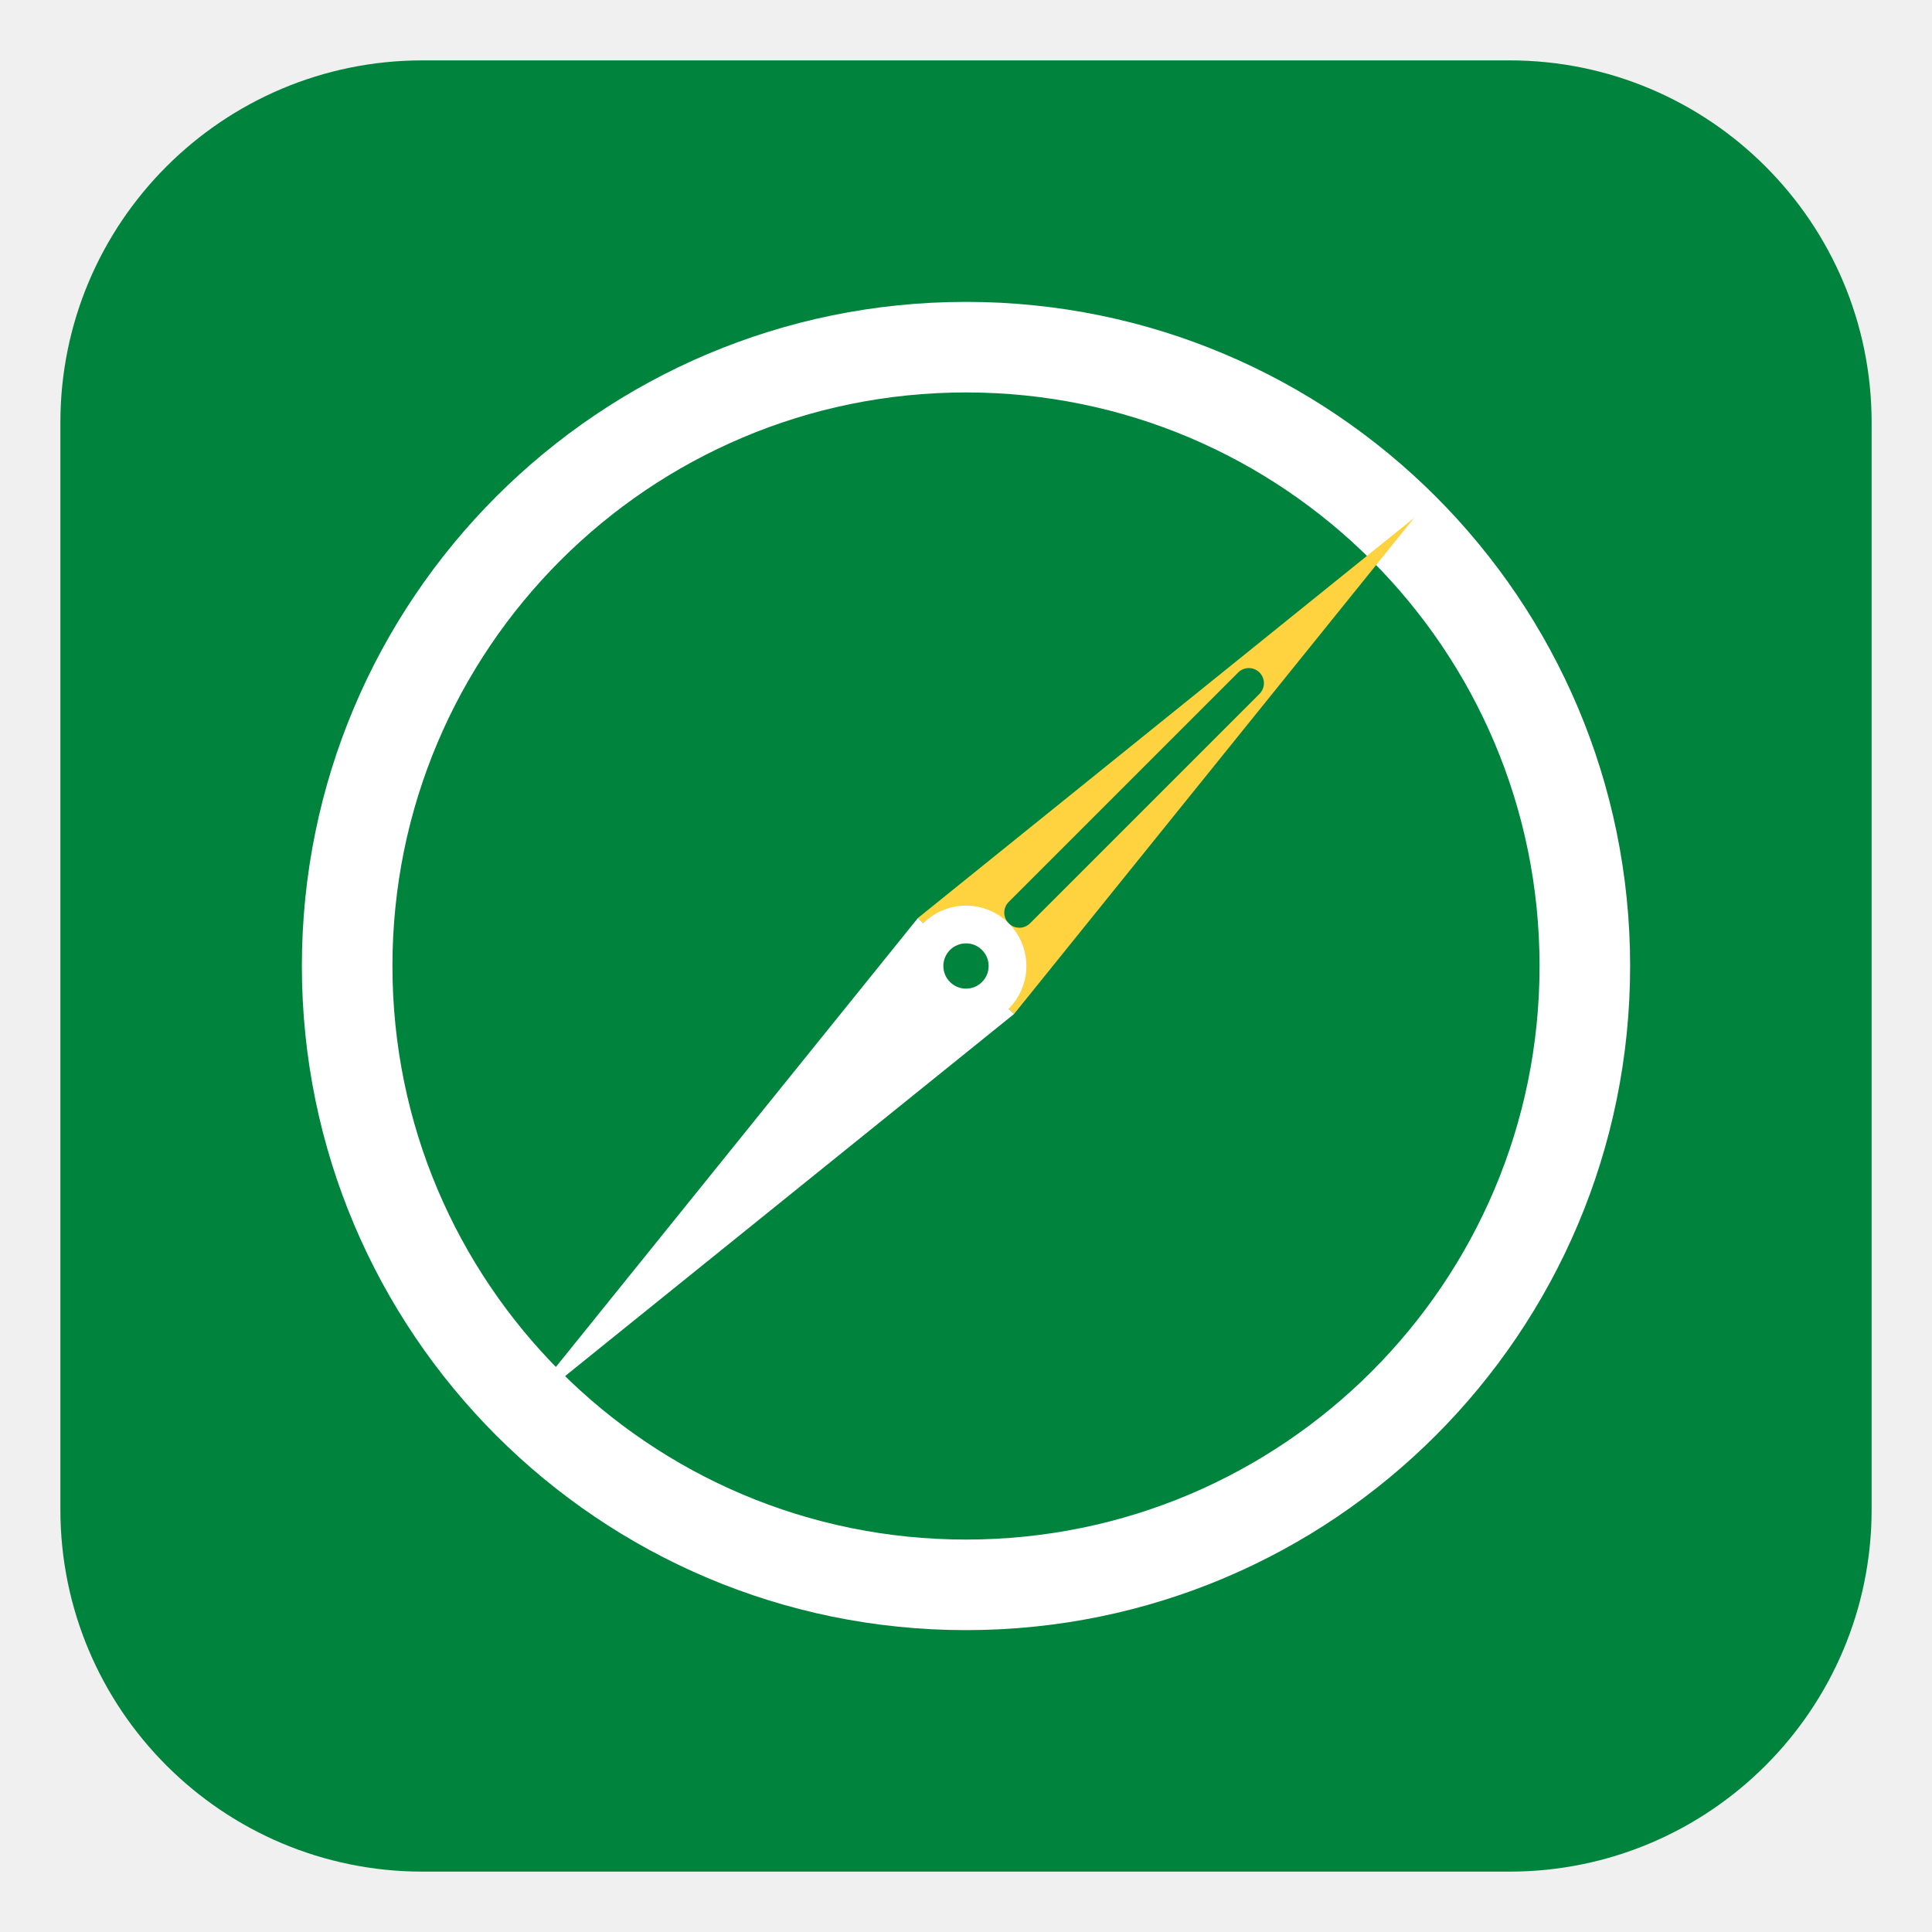
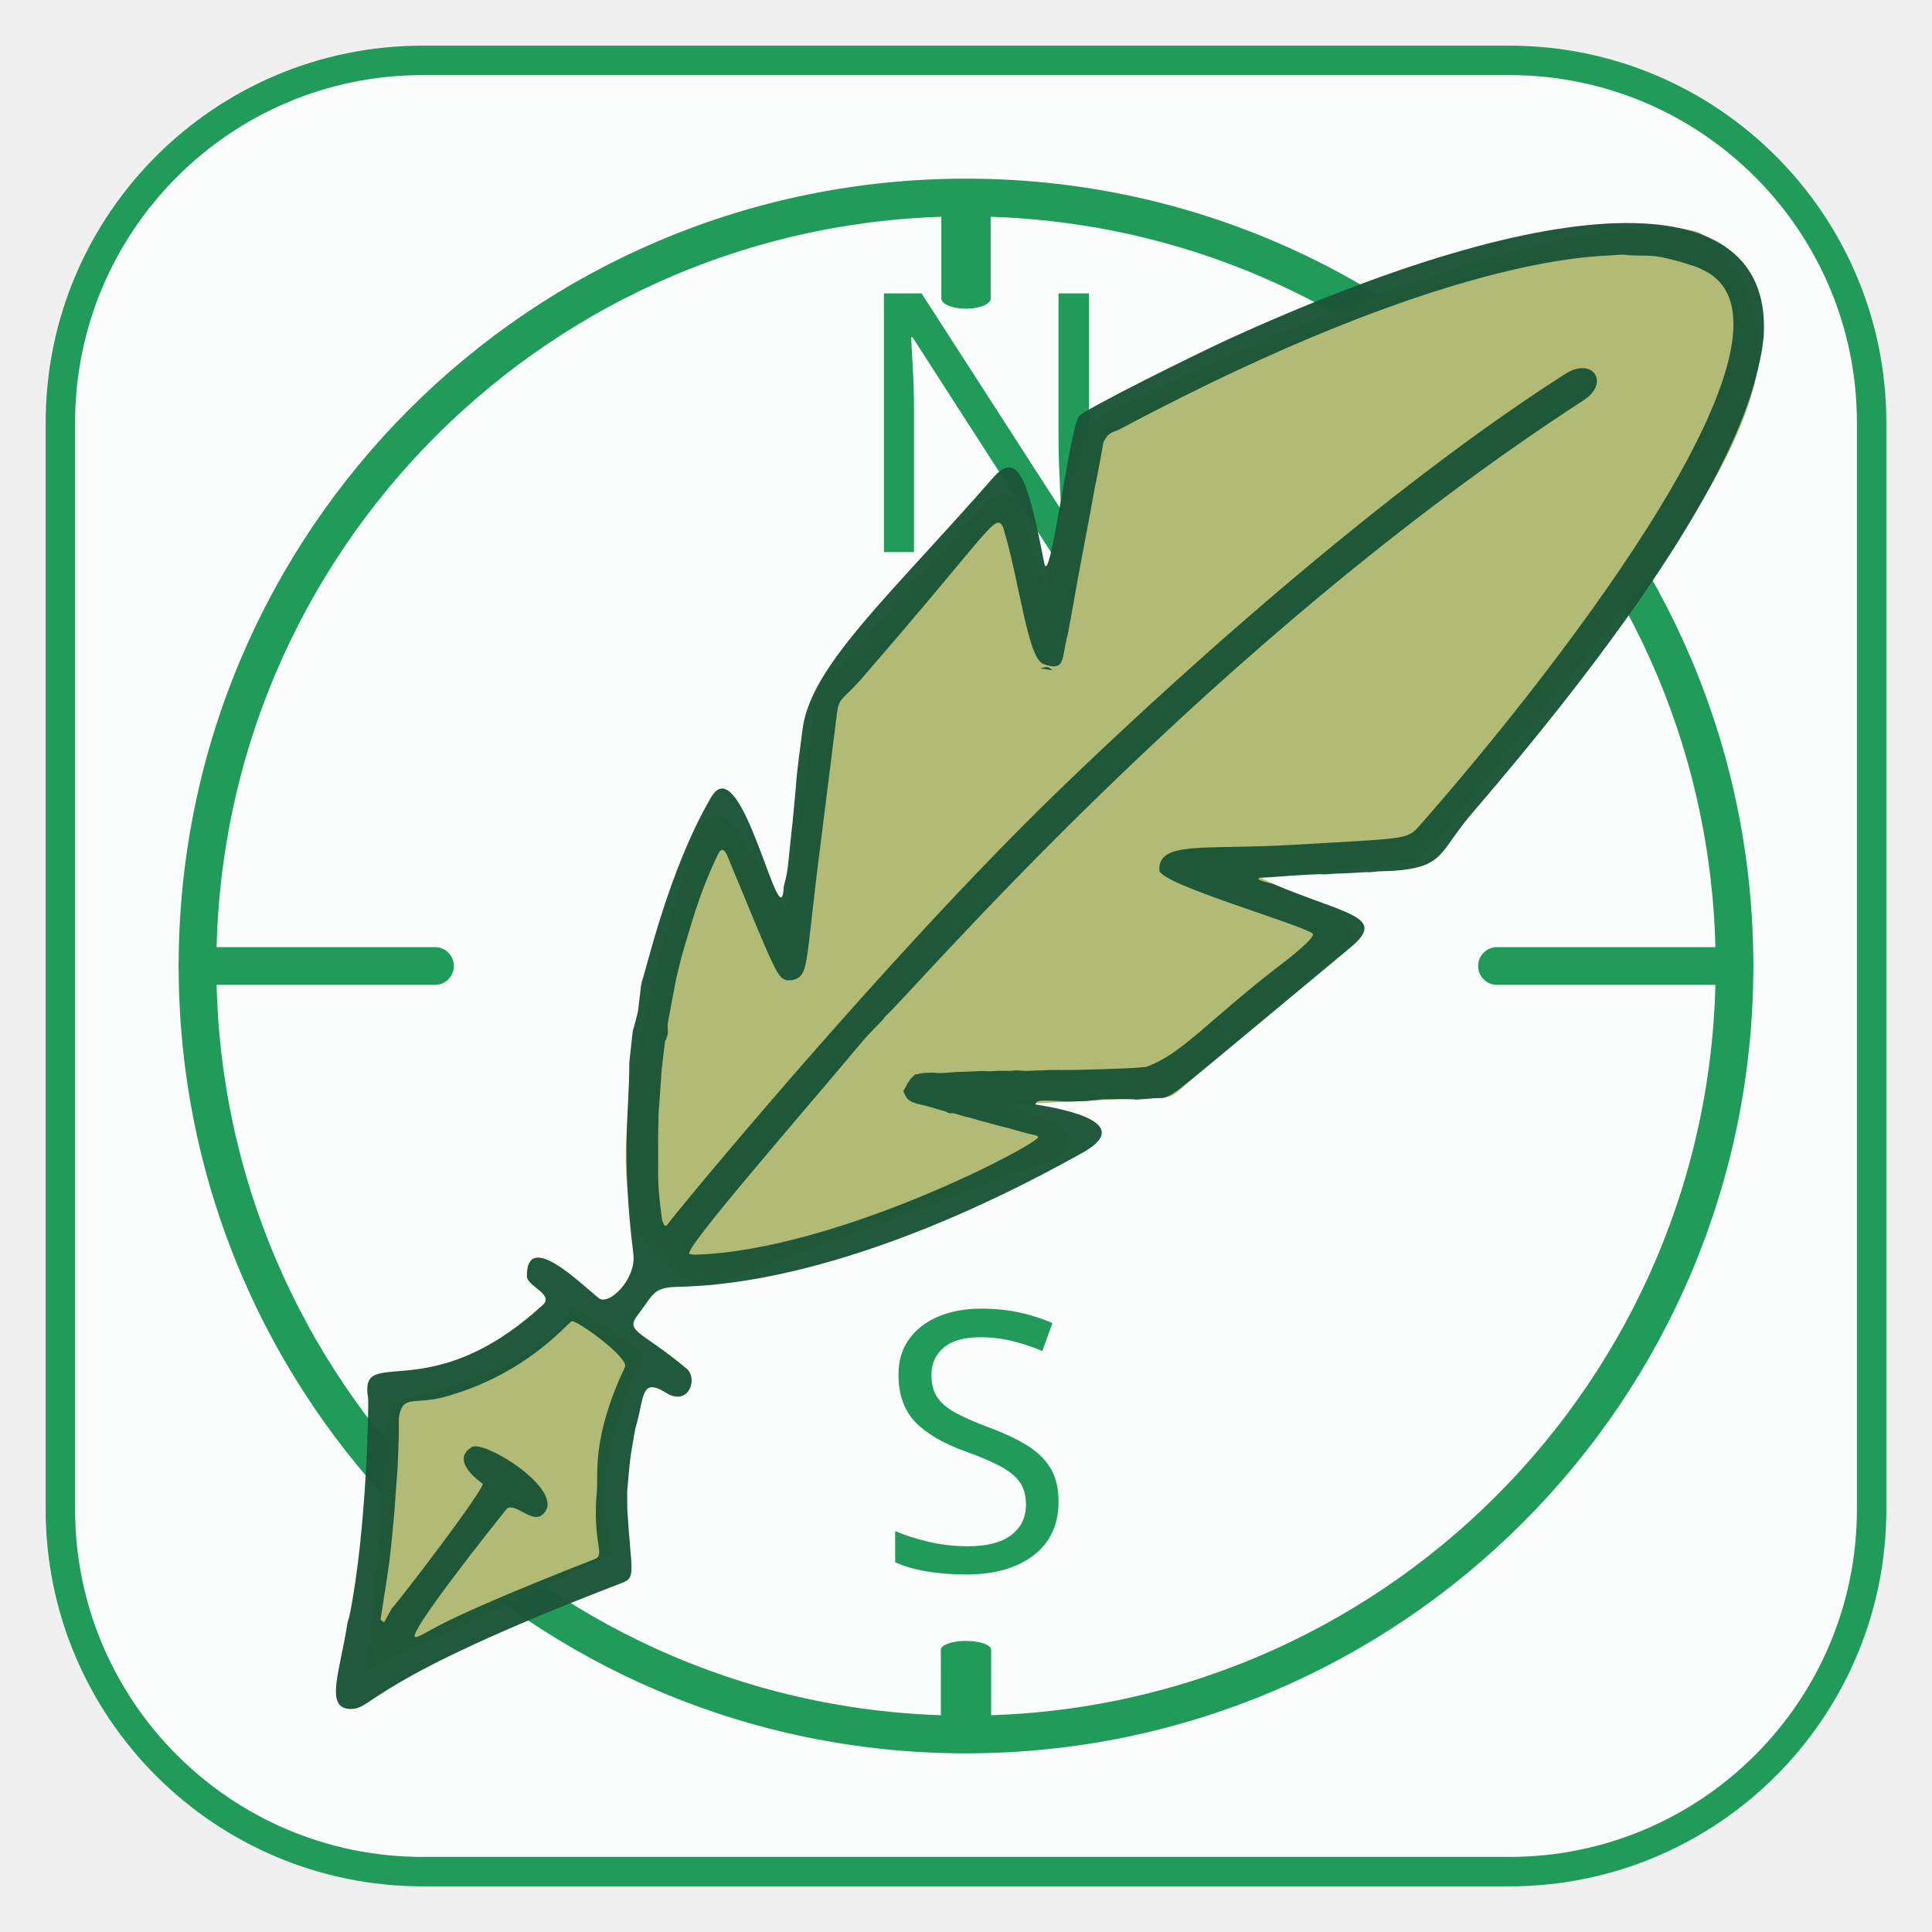
- <svg xmlns="http://www.w3.org/2000/svg" viewBox="0 0 512 512" width="512" height="512">
-   <rect x="16" y="16" width="480" height="480" rx="96" fill="#00843D" />
-   <circle cx="256" cy="256" r="164" fill="none" stroke="#FFFFFF" stroke-width="24" />
-   <g transform="rotate(45 256 256)">
-     <polygon points="256,88 274,256 238,256" fill="#FFD23F" />
-     <polygon points="256,424 274,256 238,256" fill="#FFFFFF" />
-     <line x1="256" y1="150" x2="256" y2="236" stroke="#00843D" stroke-width="8" stroke-linecap="round" />
+ <svg xmlns="http://www.w3.org/2000/svg" width="100%" height="100%" viewBox="0 0 512 512" version="1.1" xml:space="preserve" style="fill-rule:evenodd;clip-rule:evenodd;stroke-linejoin:round;stroke-miterlimit:2;">
+   <path d="M496,112L496,400C496,452.984 452.984,496 400,496L112,496C59.016,496 16,452.984 16,400L16,112C16,59.016 59.016,16 112,16L400,16C452.984,16 496,59.016 496,112Z" style="fill:rgb(250,253,251);stroke:rgb(33,155,90);stroke-width:7.8px;" />
+   <g transform="matrix(1,0,0,1,-3.829604,-10.44022)">
+     <g transform="matrix(96,0,0,96,286.4221,426.7456)">
+         </g>
+     <text x="236.172px" y="426.746px" style="font-family:'AbhayaLibre-Regular', 'Abhaya Libre';font-size:96px;fill:rgb(33,155,90);">S</text>
  </g>
-   <circle cx="256" cy="256" r="16" fill="#FFFFFF" />
-   <circle cx="256" cy="256" r="6" fill="#00843D" />
+   <g transform="matrix(1,0,0,1,-11.2358,-280.4402)">
+     <g transform="matrix(96,0,0,96,298.8909,426.7456)">
+         </g>
+     <text x="236.172px" y="426.746px" style="font-family:'AbhayaLibre-Regular', 'Abhaya Libre';font-size:96px;fill:rgb(33,155,90);">N</text>
+   </g>
+   <g transform="matrix(1.241803,0,0,1.241803,-61.90168,-61.90168)">
+     <circle cx="256" cy="256" r="164" style="fill:none;stroke:rgb(33,155,90);stroke-width:8.05px;stroke-linejoin:miter;stroke-miterlimit:4;" />
+   </g>
+   <path id="rD" d="M52.344,256L115.283,256" style="fill:none;stroke:rgb(33,155,90);stroke-width:10px;stroke-linecap:round;stroke-miterlimit:1.5;" />
+   <g id="rD1" transform="matrix(1,0,0,1,344.3726,0)">
+     <path d="M52.344,256L115.283,256" style="fill:none;stroke:rgb(33,155,90);stroke-width:10px;stroke-linecap:round;stroke-miterlimit:1.5;" />
+   </g>
+   <g id="rD2" transform="matrix(0,-0.411937,1,0,0,100.6679)">
+     <path d="M52.344,256L115.283,256" style="fill:none;stroke:rgb(33,155,90);stroke-width:13.08px;stroke-linecap:round;stroke-miterlimit:1.5;" />
+   </g>
+   <g id="rD3" transform="matrix(0,-0.355418,1,0,0,478.2031)">
+     <path d="M52.344,256L115.283,256" style="fill:none;stroke:rgb(33,155,90);stroke-width:13.33px;stroke-linecap:round;stroke-miterlimit:1.5;" />
+   </g>
+   <path d="M448.167,66.142C448.167,66.142 415.727,54.946 294.734,114.109C288.045,117.38 278.251,176.658 278.251,176.658L265.33,136.028L220.958,186.281L211.335,256L189.95,221.031C189.95,221.031 159.394,306.434 175.516,326.349C184.604,337.576 188.347,335.438 188.347,335.438L278.251,302.292L242.877,288.926L308.634,285.719L353.006,247.227L316.118,229.585L373.321,223.704L434.802,148.324C434.802,148.324 461.595,112.532 461.061,92.471C460.526,72.41 448.167,66.142 448.167,66.142Z" style="fill:rgb(177,187,118);stroke:rgb(177,187,118);stroke-width:10px;stroke-linecap:round;stroke-miterlimit:1.5;" />
+   <path d="M150.924,345.592L170.819,358.423C170.819,358.423 154.132,389.43 162.685,411.349C126.332,429.526 97.463,442.357 97.463,442.357L103.344,371.788C103.344,371.788 152.528,360.562 150.924,345.592" style="fill:rgb(177,187,118);" />
+   <g transform="matrix(0.67379,0.088245,-0.088245,0.67379,140.5293,18.09951)">
+     <path d="M490.531,41.499L490.539,46.501C489.589,63.511 486.962,110.512 402.016,240.187C390.93,257.109 394.254,262.482 374.512,266.591C372.514,266.928 370.515,267.266 368.517,267.603C365.688,268.269 365.707,268.271 365.462,268.322C364.318,268.561 364.474,268.371 363.512,268.573C353.233,270.595 353.387,270.383 352.512,270.564C348.774,271.316 348.798,271.314 348.475,271.376C346.913,271.672 347.011,271.466 345.527,271.729C342.916,272.193 343.045,272.17 340.518,272.618C338.85,272.942 337.182,273.266 335.515,273.59C327.125,275.258 327.186,275.285 326.454,275.391C316.763,276.801 328.21,277.719 328.456,277.739C358.528,286.026 374.651,284.464 361.569,298.566C317.152,346.446 317.327,346.493 306.169,358.216C304.63,359.787 304.736,359.652 303.252,361.243C297.745,366.631 297.345,366.053 293.518,366.63C289.991,367.424 290.179,367.404 286.474,368.111L285.507,368.116L281.507,368.556C280.874,368.667 280.876,368.541 273.547,369.663C271.514,370.161 269.481,370.658 267.448,371.155C266.815,371.266 262.462,372.027 259.511,372.386C249.497,373.035 247.802,373.367 247.811,375.071C252.499,375.311 289.637,375.621 268.425,391.4C185.892,452.792 132.577,461.467 119.509,463.593C108.985,465.137 110.024,467.449 104.704,476.616C100.516,483.833 106.74,482.477 126.232,494.847C131.428,498.145 128.99,509.602 119.618,505.302C108.591,500.243 111.589,508.634 109.522,520.501C108.879,533.1 109.018,532.867 109.546,545.497C109.873,547.83 110.2,550.164 110.528,552.497C115.243,576.596 117.39,578.215 112.194,581.027C17.204,632.436 22.79,642.468 13.505,643.527C3.253,644.697 7.777,628.682 8.025,610.505L8.473,607.496C10.856,573.544 5.127,524.037 4.645,522.465C-1.828,501.363 28.346,524.215 67.499,477.499C71.367,472.885 60.4,471.035 59.871,467.33C57.273,449.108 81.117,467.485 88.771,472.076C93.118,474.683 102.364,462.752 99.934,453.376C89.808,414.305 91.166,398.106 88.643,379.432C88.404,368.381 88.391,368.452 88.385,367.497C88.376,365.883 88.754,366.066 88.746,364.593L89.025,362.496L89.41,359.489C89.37,356.163 89.329,352.836 89.289,349.509L89.389,347.472C90.501,343.169 93.997,303.151 106.85,272.715C116.006,251.034 141.444,326.517 139.458,303.503C140.48,295.88 139.879,295.942 139.59,277.496C139.413,272.827 139.237,268.157 139.06,263.488C138.906,261.735 138.726,259.694 138.761,241.501C138.809,216.622 166.08,185.33 199.811,134.7C208.653,121.428 214.542,138.038 223.816,165.315C227.298,175.555 226.863,111.585 229.79,106.725C231.525,103.844 272.657,76.262 284.676,68.782C412.699,-10.891 486.933,-15.191 490.531,41.499ZM454.491,16.572C460.301,17.681 460.257,17.348 464.403,18.827C511.348,35.569 430.846,175.375 382.005,248.152C378.14,253.911 377.129,253.46 334.524,261.602C299.922,268.215 281.899,266.797 283.873,278.257C284.777,283.504 339.621,291.707 346.272,294.886C348.385,295.897 337.043,307.159 336.096,308.099C310.838,333.178 301.984,348.261 288.642,354.973C288.324,354.872 278.037,351.592 284.57,355.874L280.526,356.607C280.453,355.148 279.85,354.46 268.614,356.016C265.706,356.419 262.085,356.972 257.576,357.702C253.903,358.296 252.147,357.107 252.479,360.886C249.16,361.453 245.84,362.019 242.521,362.585C240.614,359.902 238.662,359.463 238.453,362.863L236.468,363.351C233.627,361.225 232.836,361.178 231.5,363.976C230.51,364.177 229.52,364.379 228.53,364.58C228.082,364.293 228.822,363.279 228.375,362.992C228.121,362.83 213.956,362.189 219.563,365.886L215.514,366.552C215.487,365.984 214.624,361.008 208.525,367.883L206.555,367.964C203.871,362.893 199.678,366.218 199.617,369.683C197.155,372.811 197.637,372.897 196.043,376.627C189.16,376.532 197.39,382.046 199.503,382.369C202.12,382.768 202.063,382.251 204.603,383.227C208.575,383.329 224.769,385.092 227.603,386.24C234.529,386.49 234.377,387.142 234.604,387.23C240.309,387.379 240.038,388.286 245.522,388.23C250.201,388.182 238.257,394.829 230.597,399.716C163.658,442.426 147.399,441.366 124.155,448.503C129.833,436.748 151.41,403.717 153.903,399.901C165.731,381.794 178.146,365.527 176.442,361.464C180.191,355.611 180.226,355.823 184.293,350.363C186.243,350.364 186.175,350.504 186.243,350.364C186.243,350.364 186.201,348.379 186.197,348.206C191.408,348.158 220.02,301.401 233.427,286.435C252.056,265.641 248.146,262.614 267.49,242.489C274.797,234.887 274.108,232.254 300.408,203.421C308.37,194.691 307.366,194.002 315.513,185.513C318.575,182.323 347.664,152.012 352.948,144.857C353.062,144.703 352.946,144.832 406.887,92.857C416.961,83.15 443.564,66.188 424.414,59.751C418.262,57.683 409.192,69.908 398.476,77.47C397.807,77.942 351.532,122.53 347.457,126.456C344.809,129.008 346.024,130.118 316.079,160.054C308.496,167.635 270.458,212.578 269.46,213.458C261.545,220.441 157.79,357.643 157.519,365.502C157.475,366.767 156.415,366.023 148.304,378.374C145.345,382.881 114.511,429.834 112.375,435.402C112.038,436.28 111.941,436.014 111.492,436.648C108.016,428.601 109.08,428.517 105.38,403.498C105.26,402.703 105.547,402.713 104.386,393.499C103.944,381.307 103.57,381.511 103.407,369.503C103.391,367.821 103.249,352.681 104.371,348.501C104.649,346.334 104.204,346.534 104.466,344.495C104.528,344.014 104.533,344.051 105.376,338.503C108.659,317.016 108.967,317.213 113.6,295.969C116.175,297.403 126.092,317.069 129.75,323.375C139.721,340.56 140.798,342.233 145.511,339.659L147.461,339.335C156.85,342.423 154.363,319.789 154.217,308.526C153.797,275.882 153.414,276.023 153.386,243.5C153.908,231.344 153.7,231.362 154.229,230.375C159.401,220.732 160.809,221.829 166.194,212.35C177.984,191.594 200.321,159.86 203.455,155.408C210.014,160.844 216.983,201.294 227.585,206.242C229.221,206.272 230.857,206.302 232.493,206.332C239.023,203.53 237.831,199.912 238.377,197.501C239.654,179.926 239.242,180.017 239.38,178.501C239.626,168.374 240.071,168.627 240.383,158.501C241.133,149.01 240.576,149.179 241.386,139.501C242.192,129.914 241.666,130.046 242.385,120.501C242.615,115.952 242.561,115.975 242.633,115.588C243.188,112.599 297.03,77.855 308.907,70.905C367.187,36.801 402.833,23.304 430.397,19.228C434.24,17.746 438.973,18.394 439.486,18.365C445.76,15.722 449.822,17.822 450.612,18.231C453.505,17.116 453.275,17.208 453.505,17.116C454.027,16.906 453.869,16.822 454.491,16.572ZM99.396,495.652L99.855,496.356C99.788,496.667 99.017,500.24 99.017,500.24C93.592,513.855 93.677,544.615 96.387,554.593C96.727,555.845 99.254,565.147 99.544,570.505C99.571,570.994 46.887,600.171 42.576,604.604C34.189,613.231 65.222,559.209 66.48,559.668C87.481,567.336 82.478,549.094 78.37,546.786C54.404,533.326 51.889,530.134 46.295,534.043C33.794,542.78 52.945,548.566 49.68,553.577C46.662,558.211 25.179,598.234 23.449,600.546C22.957,597.136 24.633,597.267 22.385,557.499C22.051,553.812 22.554,554.002 22.239,550.523C22.18,549.88 22.174,549.929 21.37,542.498C20.684,537.944 21.046,538.035 20.384,533.497C19.778,529.359 19.834,529.527 19.42,525.48C20.271,524.689 57.719,514.809 74.917,490.89C80.079,483.711 81.674,484.623 82.332,484.999C83.728,485.798 83.455,486.194 99.396,495.652ZM185.438,348.463C196.219,335.595 292.837,186.949 424.117,75.016C433.643,66.893 425.39,57.611 415.718,65.733C336.709,132.077 253.5,236.678 240.746,252.711C182.424,326.026 113.489,436.365 111.825,439.754C110.85,441.74 110.249,440.569 109.264,438.556C110.007,437.92 110.749,437.284 111.492,436.648C111.941,436.014 112.038,436.28 112.375,435.402C114.511,429.834 145.345,382.881 148.304,378.374C156.415,366.023 157.475,366.767 157.519,365.502C157.79,357.643 261.545,220.441 269.46,213.458C270.458,212.578 308.496,167.635 316.079,160.054C346.024,130.118 344.809,129.008 347.457,126.456C351.532,122.53 397.807,77.942 398.476,77.47C409.192,69.908 418.262,57.683 424.414,59.751C443.564,66.188 416.961,83.15 406.887,92.857C352.946,144.832 353.062,144.703 352.948,144.857C347.664,152.012 318.575,182.323 315.513,185.513C307.366,194.002 308.37,194.691 300.408,203.421C274.108,232.254 274.797,234.887 267.49,242.489C248.146,262.614 252.056,265.641 233.427,286.435C220.02,301.401 191.408,348.158 186.197,348.206L185.438,348.463ZM99.396,495.652C83.455,486.194 83.728,485.798 82.332,484.999C81.674,484.623 80.079,483.711 74.917,490.89C57.719,514.809 20.271,524.689 19.42,525.48C18.789,526.486 18.158,527.491 17.526,528.497C17.745,518.95 22.711,522.931 34.304,518.028C64.392,505.3 77.44,484.003 79.439,482.408C80.771,481.345 103.643,493.508 102.373,497.458C92.985,526.637 97.548,540.228 97.781,546.443C98.57,567.47 104.578,570.902 100.342,573.237C39.146,606.971 40.905,609.686 35.461,612.349C29.269,615.377 61.103,562.721 63.616,558.565C65.991,554.637 74.071,562.661 77.782,558.848C87.519,548.846 51.712,532.429 47.179,536.117C39.032,542.745 53.184,549.618 53.234,549.688C54.502,551.452 26.25,600.439 24.463,602.484L23.449,600.546C25.179,598.234 46.662,558.211 49.68,553.577C52.945,548.566 33.794,542.78 46.295,534.043C51.889,530.134 54.404,533.326 78.37,546.786C82.478,549.094 87.481,567.336 66.48,559.668C65.222,559.209 34.189,613.231 42.576,604.604C46.887,600.171 99.571,570.994 99.544,570.505C99.254,565.147 96.727,555.845 96.387,554.593C93.677,544.615 93.592,513.855 99.017,500.24C99.017,500.24 99.788,496.667 99.855,496.356C99.702,496.121 99.549,495.886 99.396,495.652ZM427.51,17.57L430.397,19.228C402.833,23.304 367.187,36.801 308.907,70.905C297.03,77.855 243.188,112.599 242.633,115.588C242.561,115.975 242.615,115.952 242.385,120.501C242.273,120.091 242.055,120.187 240.577,115.503C242.207,111.018 243.18,111.88 247.159,109.048C363.435,26.277 420.564,19.034 427.51,17.57ZM238.49,385.588C249.677,387.378 249.905,386.732 250.494,387.506C252.023,389.518 178.494,441.769 123.492,450.458C123.713,449.806 123.934,449.154 124.155,448.503C147.399,441.366 163.658,442.426 230.597,399.716C238.257,394.829 250.201,388.182 245.522,388.23C240.038,388.286 240.309,387.379 234.604,387.23C238.28,385.733 238.171,385.7 238.49,385.588ZM205.999,153.4C204.58,154.278 204.672,154.125 203.455,155.408C200.321,159.86 177.984,191.594 166.194,212.35C160.809,221.829 159.401,220.732 154.229,230.375C153.7,231.362 153.908,231.344 153.386,243.5C151.768,251.769 153.129,278.096 151.527,283.499C151.436,266.832 151.345,250.165 151.255,233.498C151.254,227.535 153.074,228.197 159.051,219.173C201.687,154.792 202.198,148.171 205.999,153.4ZM176.442,361.464C178.146,365.527 165.731,381.794 153.903,399.901C151.41,403.717 129.833,436.748 124.155,448.503C123.934,449.154 123.713,449.806 123.492,450.458C121.557,450.403 121.687,450.487 121.557,450.403C119.172,448.883 154.608,395.66 176.442,361.464ZM205.999,153.4C215.067,173.052 222.105,202.913 228.542,204.352C237.886,206.443 235.165,201.093 236.526,191.501C238.176,197.272 238.253,197.014 238.377,197.501C237.831,199.912 239.023,203.53 232.493,206.332C230.092,204.84 230.087,205.253 227.585,206.242C216.983,201.294 210.014,160.844 203.455,155.408C204.672,154.125 204.58,154.278 205.999,153.4ZM153.386,243.5C153.414,276.023 153.797,275.882 154.217,308.526C154.363,319.789 156.85,342.423 147.461,339.335C154.052,336.595 151.587,334.295 151.527,283.499C153.129,278.096 151.768,251.769 153.386,243.5ZM115.952,294.332C141.294,338.326 141.503,339.153 145.511,339.659C140.798,342.233 139.721,340.56 129.75,323.375C126.092,317.069 116.175,297.403 113.6,295.969L115.952,294.332ZM22.385,557.499C24.633,597.267 22.957,597.136 23.449,600.546L24.463,602.484C22.401,607.777 22.457,607.762 22.236,608.2C21.99,608.689 21.786,607.58 21.531,608.086L20.662,607.439C21.143,585.766 21.448,585.965 20.526,564.499C21.344,560.857 21.585,561.053 22.385,557.499ZM115.952,294.332L113.6,295.969C108.967,317.213 108.659,317.016 105.376,338.503C104.761,337.503 104.147,336.503 103.533,335.503C105.113,325.954 106.888,311.007 112.372,294.466C113.274,291.745 114.508,291.991 115.952,294.332ZM105.38,403.498C109.08,428.517 108.016,428.601 111.492,436.648C110.749,437.284 110.007,437.92 109.264,438.556C105.02,422.812 105.831,422.781 103.516,406.499C104.137,405.499 104.759,404.498 105.38,403.498ZM280.526,356.607C277.129,357.187 274.179,357.682 271.612,358.104C254.665,360.891 254.415,360.517 252.479,360.886C252.147,357.107 253.903,358.296 257.576,357.702C264.211,356.629 268.923,355.936 272.271,355.544C279.989,354.639 280.462,355.326 280.526,356.607ZM102.523,344.501C103.366,346.609 103.528,346.325 104.371,348.501C103.249,352.681 103.391,367.821 103.407,369.503C103.175,370.365 102.348,373.431 101.529,380.5L101.374,369.485C102.606,365.713 101.859,365.812 101.519,362.5C102.515,344.508 102.5,344.689 102.523,344.501ZM103.407,369.503C103.57,381.511 103.944,381.307 104.386,393.499C103.544,395.57 103.45,395.296 102.537,397.498C102.515,397.176 101.609,381.859 101.529,380.5C102.348,373.431 103.175,370.365 103.407,369.503ZM237.536,170.501C238.311,174.58 238.574,174.394 239.38,178.501C239.242,180.017 239.654,179.926 238.377,197.501C238.253,197.014 238.176,197.272 236.526,191.501C236.896,185.511 237.464,172.181 237.536,170.501ZM238.526,152.501C239.333,155.542 239.565,155.341 240.383,158.501C240.071,168.627 239.626,168.374 239.38,178.501C238.574,174.394 238.311,174.58 237.536,170.501C237.866,164.501 238.196,158.501 238.526,152.501ZM240.577,115.503C242.055,120.187 242.273,120.091 242.385,120.501C241.666,130.046 242.192,129.914 241.386,139.501C240.561,136.407 240.357,136.646 239.532,133.501C240.203,124.42 240.114,124.66 240.577,115.503ZM239.532,133.501C240.357,136.646 240.561,136.407 241.386,139.501C240.576,149.179 241.133,149.01 240.383,158.501C239.565,155.341 239.333,155.542 238.526,152.501C239.116,142.963 238.999,143.166 239.532,133.501ZM208.491,381.584C210.166,381.851 211.841,382.118 213.516,382.386C215.067,382.875 214.953,383.006 216.488,382.599C217.83,382.817 219.172,383.036 220.514,383.254C221.506,383.363 222.498,383.473 223.49,383.583C229.934,384.607 229.936,384.469 230.492,384.571L227.603,386.24C224.769,385.092 208.575,383.329 204.603,383.227C204.907,383.081 204.811,383.227 208.491,381.584ZM21.37,542.498C22.174,549.929 22.18,549.88 22.239,550.523C22.554,554.002 22.051,553.812 22.385,557.499C21.585,561.053 21.344,560.857 20.526,564.499C20.198,558.832 19.869,553.165 19.54,547.498C20.15,545.831 20.76,544.165 21.37,542.498ZM196.043,376.627C198.777,381.505 200.236,380.261 208.491,381.584C204.811,383.227 204.907,383.081 204.603,383.227C202.063,382.251 202.12,382.768 199.503,382.369C197.39,382.046 189.16,376.532 196.043,376.627ZM435.504,16.549C445.049,15.455 444.862,15.342 454.491,16.572C453.869,16.822 454.027,16.906 453.505,17.116C453.275,17.208 453.505,17.116 450.612,18.231C449.822,17.822 445.76,15.722 439.486,18.365C436.714,17.238 436.73,17.25 436.492,17.148C435.962,16.919 436.136,16.821 435.504,16.549ZM228.53,364.58C224.234,364.843 224.031,365.221 219.563,365.886C213.956,362.189 228.121,362.83 228.375,362.992C228.822,363.279 228.082,364.293 228.53,364.58ZM20.384,533.497C21.046,538.035 20.684,537.944 21.37,542.498C20.76,544.165 20.15,545.831 19.54,547.498C19.202,543.831 18.864,540.165 18.526,536.498C19.145,535.498 19.765,534.498 20.384,533.497ZM104.386,393.499C105.547,402.713 105.26,402.703 105.38,403.498C104.759,404.498 104.137,405.499 103.516,406.499C103.189,403.498 102.863,400.498 102.537,397.498C103.45,395.296 103.544,395.57 104.386,393.499ZM103.533,335.503C104.147,336.503 104.761,337.503 105.376,338.503C104.533,344.051 104.528,344.014 104.466,344.495C104.204,346.534 104.649,346.334 104.371,348.501C103.528,346.325 103.366,346.609 102.523,344.501C102.86,341.502 103.196,338.502 103.533,335.503ZM19.42,525.48C19.834,529.527 19.778,529.359 20.384,533.497C19.765,534.498 19.145,535.498 18.526,536.498C18.193,533.831 17.86,531.164 17.526,528.497C18.158,527.491 18.789,526.486 19.42,525.48ZM435.504,16.549C436.136,16.821 435.962,16.919 436.492,17.148C436.73,17.25 436.714,17.238 439.486,18.365C438.973,18.394 434.24,17.746 430.397,19.228L427.51,17.57C431.237,16.825 431.209,16.809 431.535,16.766C433.655,16.488 433.498,16.812 435.504,16.549ZM206.555,367.964C202.941,368.602 203.113,368.395 199.617,369.683C199.678,366.218 203.871,362.893 206.555,367.964ZM230.492,384.571C238.047,385.675 237.853,385.483 238.49,385.588C238.171,385.7 238.28,385.733 234.604,387.23C234.377,387.142 234.529,386.49 227.603,386.24L230.492,384.571ZM215.514,366.552C209.067,367.976 209.077,367.747 208.525,367.883C214.624,361.008 215.487,365.984 215.514,366.552ZM288.642,354.973C287.284,355.273 285.927,355.574 284.57,355.874C278.037,351.592 288.324,354.872 288.642,354.973ZM231.5,363.976C232.836,361.178 233.627,361.225 236.468,363.351C234.812,363.559 233.156,363.768 231.5,363.976ZM238.453,362.863C238.662,359.463 240.614,359.902 242.521,362.585C241.165,362.678 239.809,362.771 238.453,362.863ZM185.438,348.463L186.197,348.206C186.201,348.379 186.243,350.364 186.243,350.364C186.175,350.504 186.243,350.364 184.293,350.363C184.675,349.73 185.056,349.097 185.438,348.463Z" style="fill:rgb(29,86,56);fill-opacity:0.98;" />
+   </g>
</svg>
